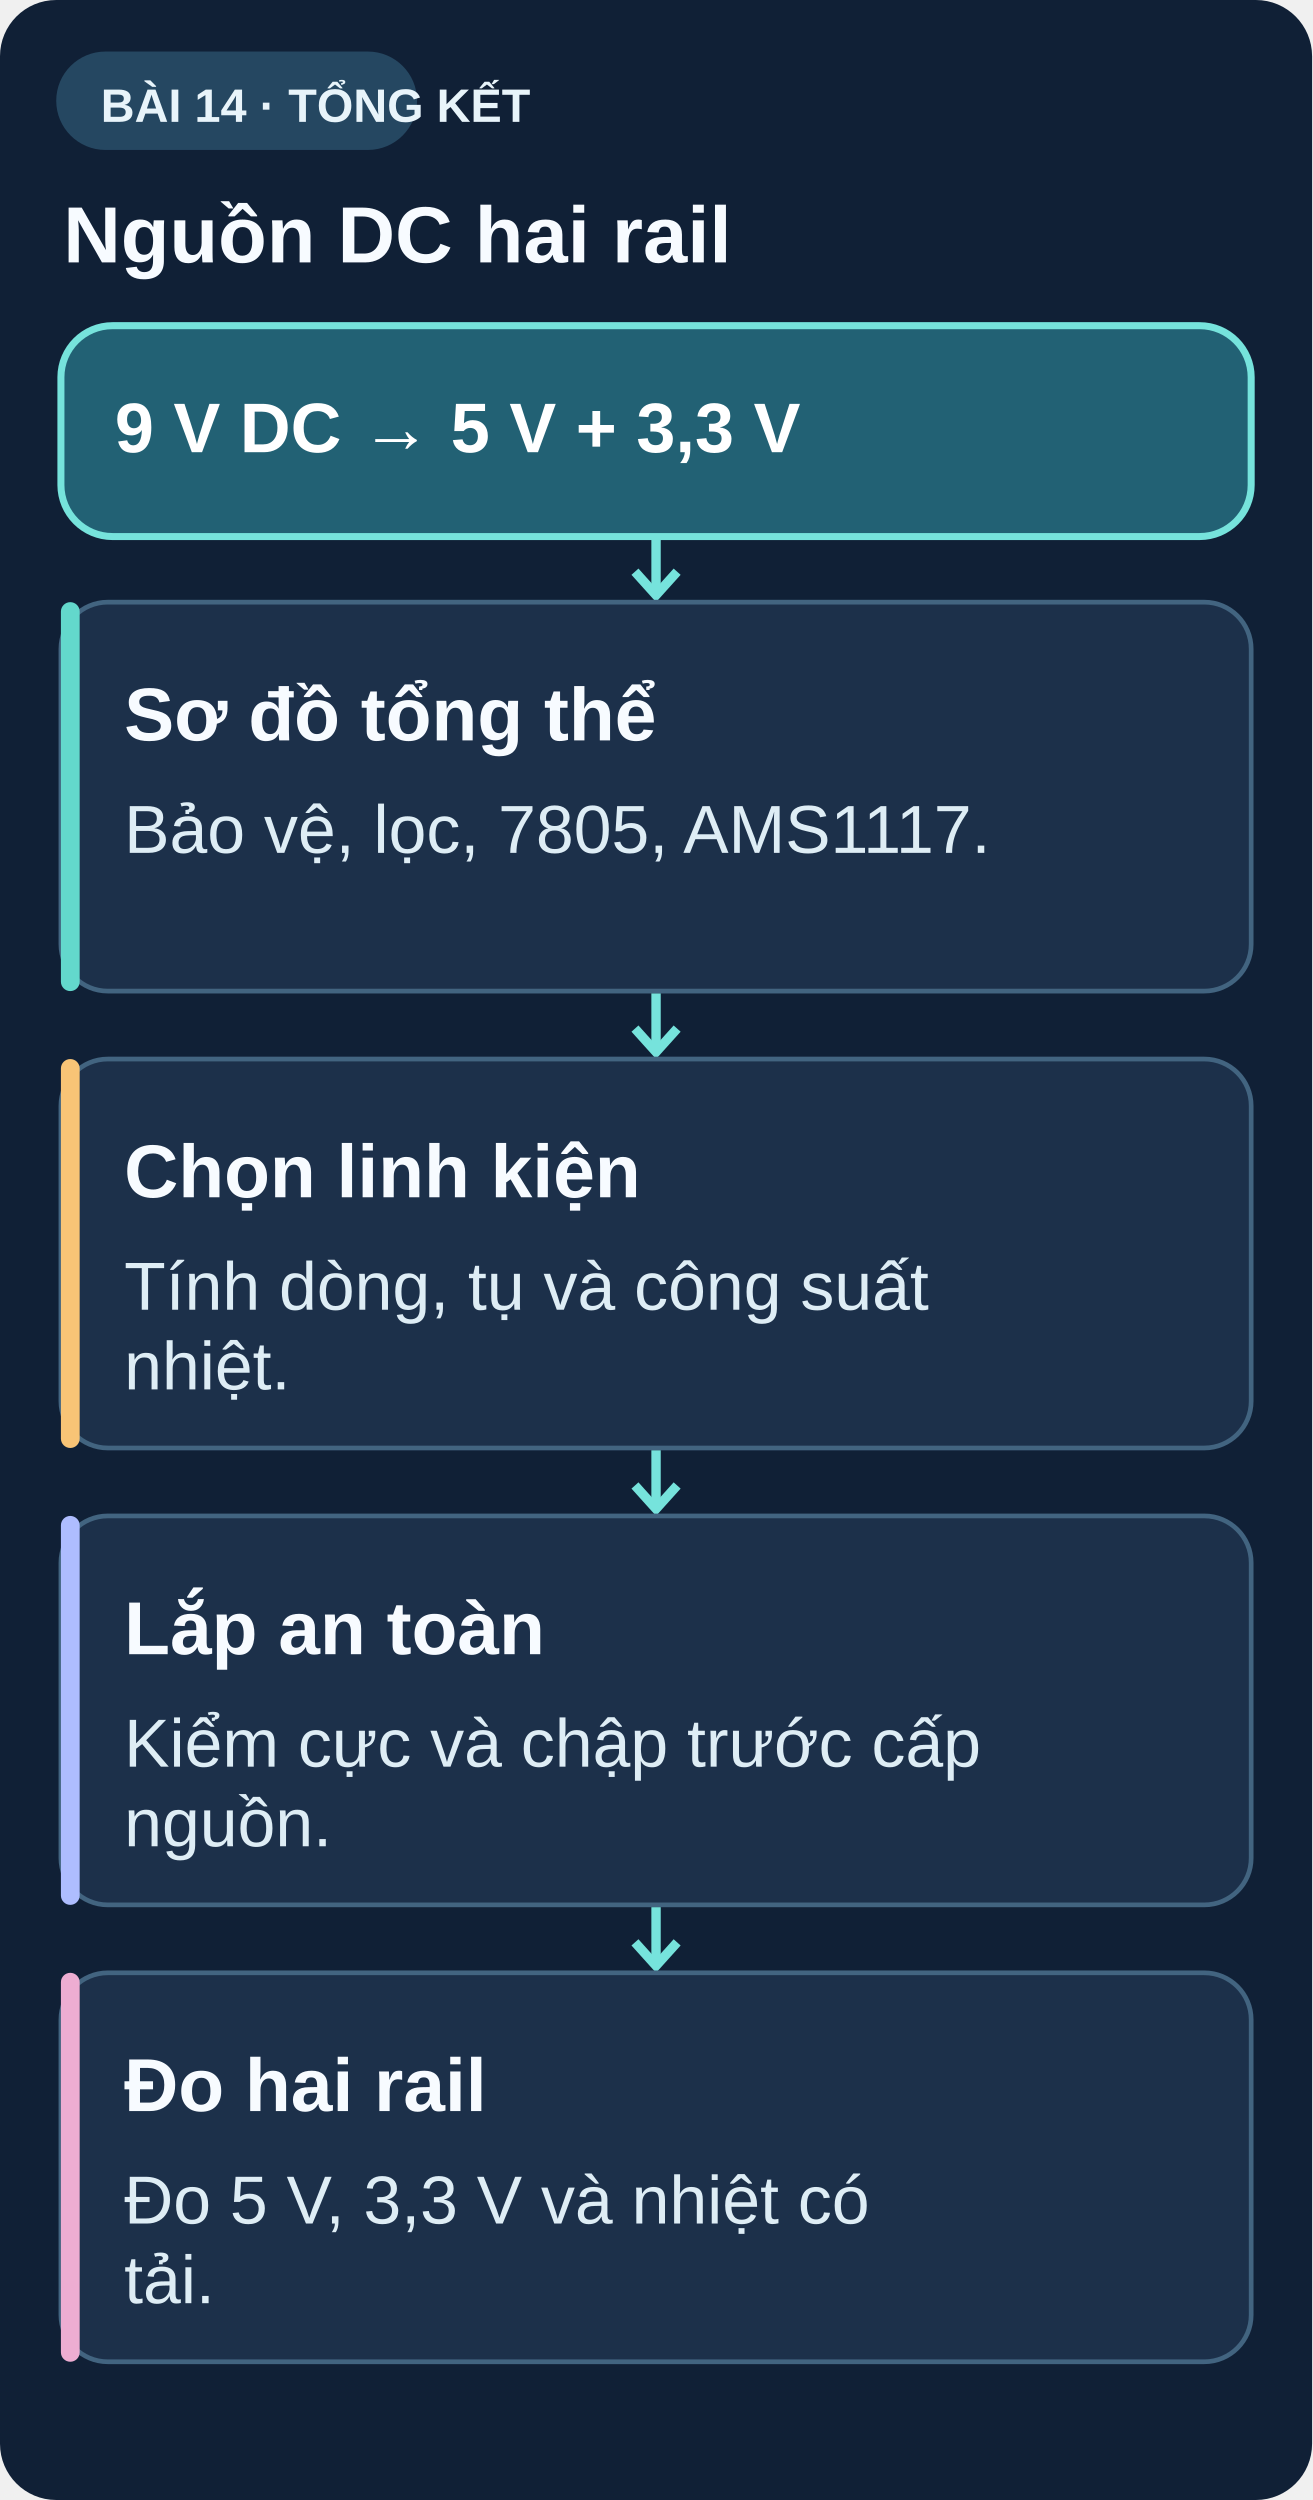
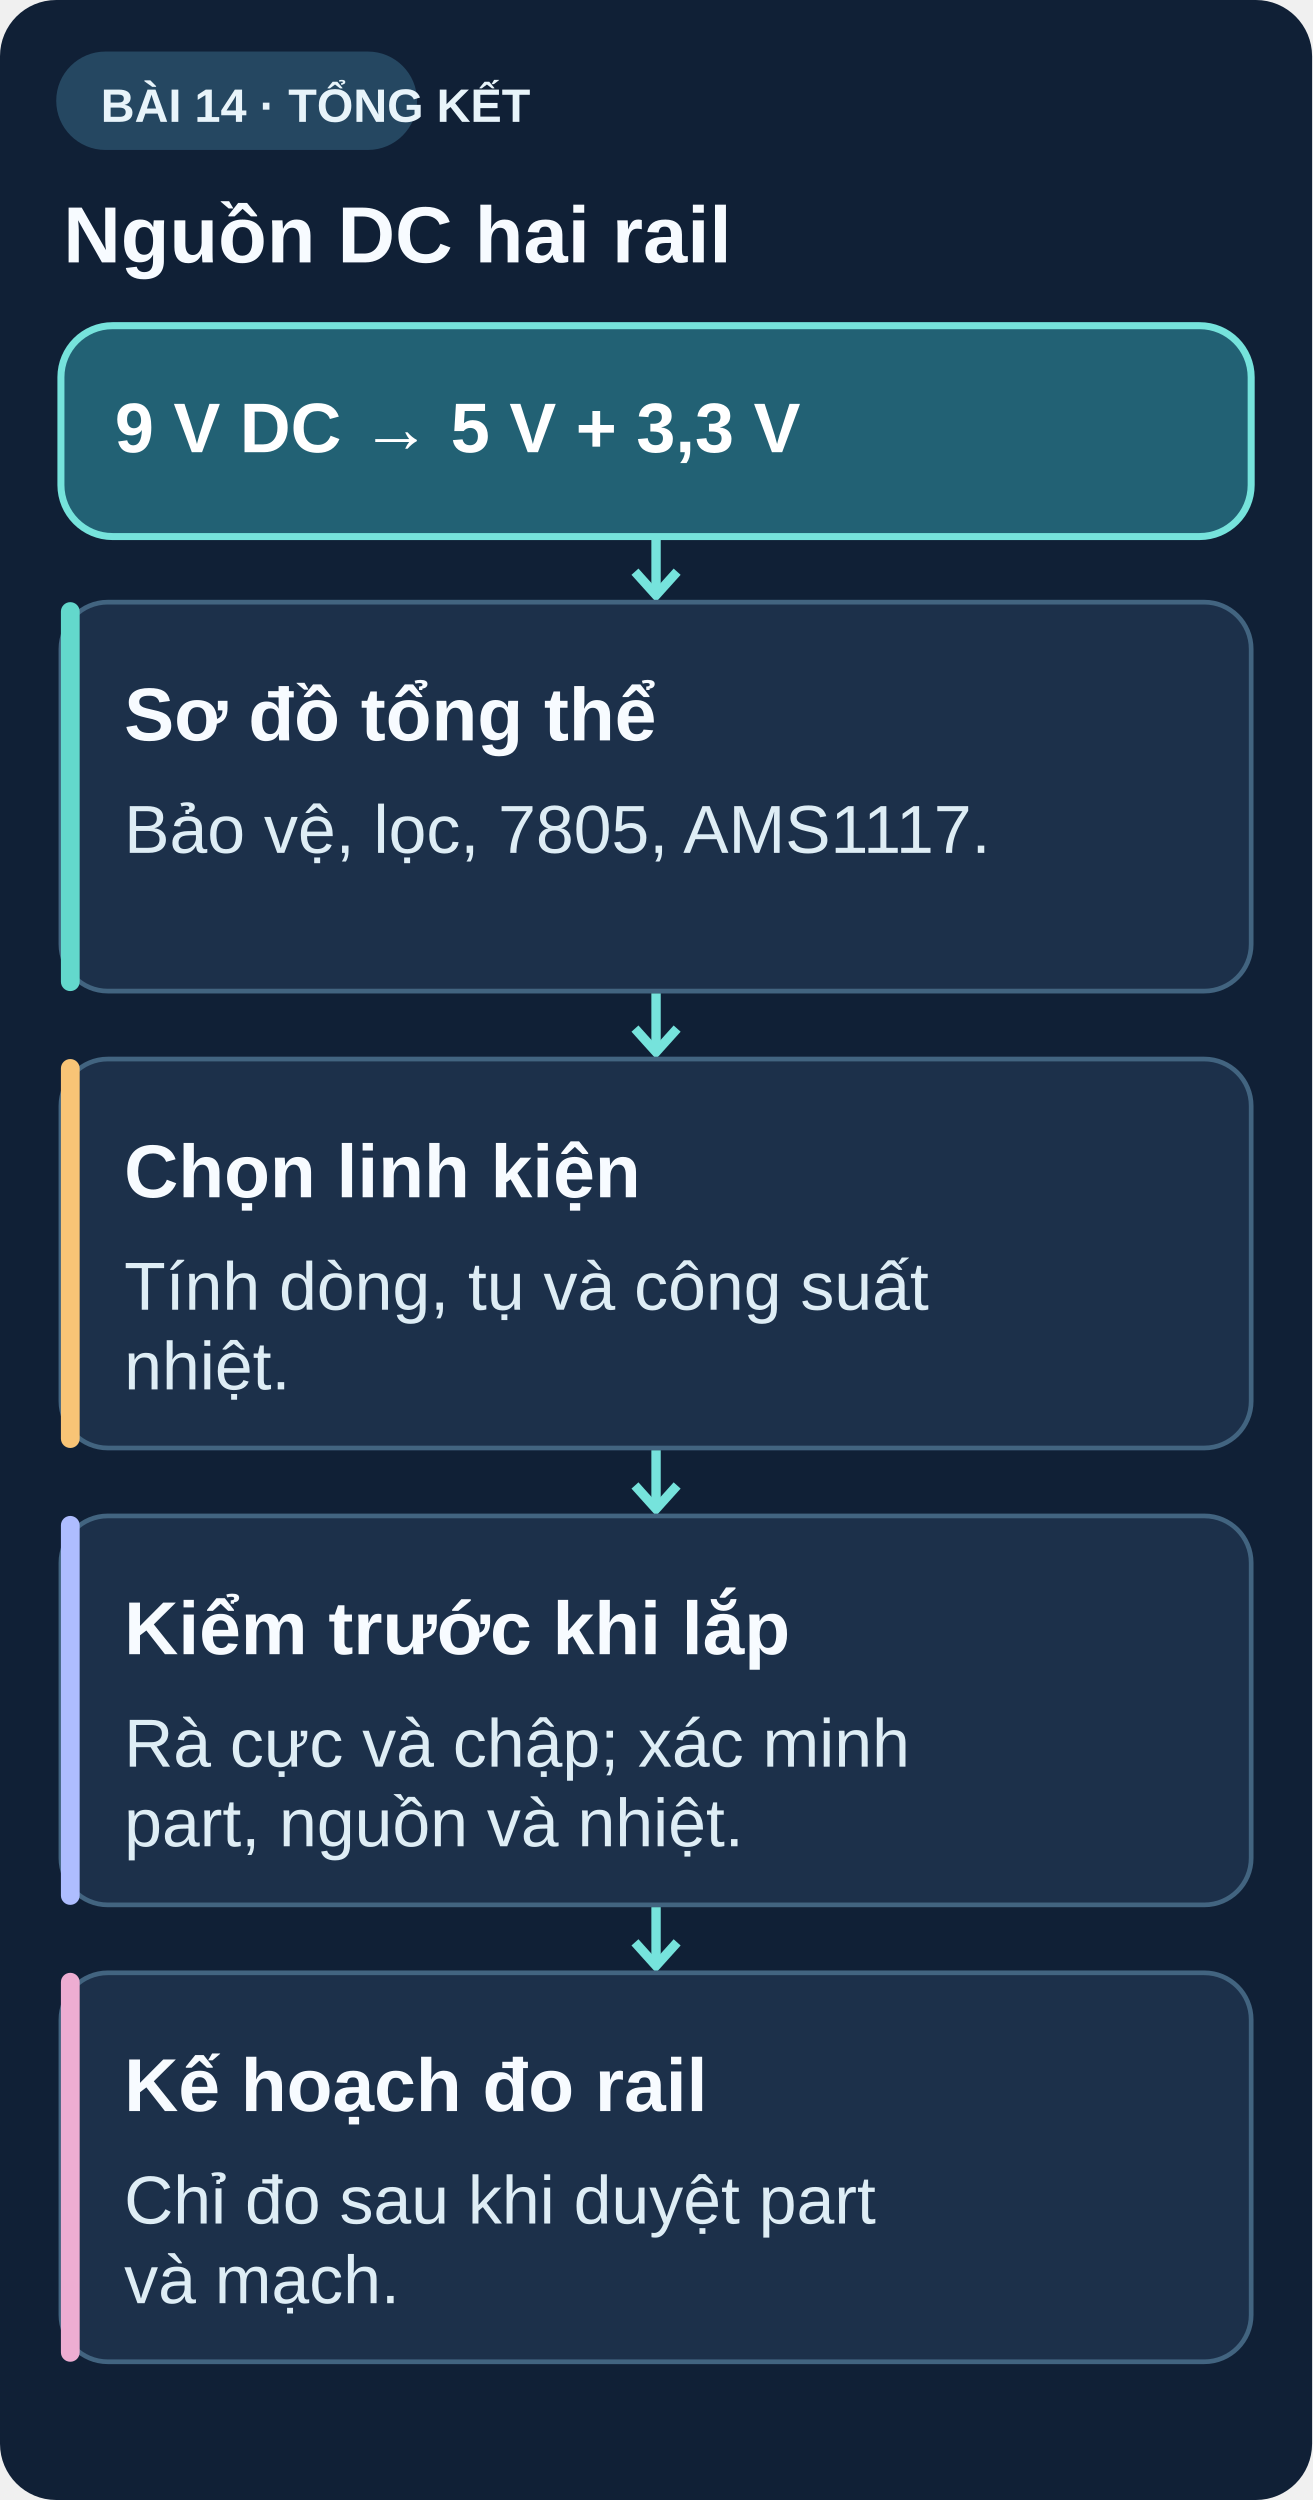
<svg xmlns="http://www.w3.org/2000/svg" width="560" height="1067" viewBox="0 0 560 1067" role="img" aria-labelledby="title desc">
  <rect width="560" height="1067" rx="24" fill="#102036" />
  <rect x="24" y="22" width="154" height="42" rx="21" fill="#254761" />
  <text x="43" y="52" font-family="Arial,sans-serif" font-size="20" font-weight="700" fill="#e8f4fa">BÀI 14 · TỔNG KẾT</text>
  <text x="27" y="112" font-family="Arial,sans-serif" font-size="34" font-weight="700" fill="#f7fbff">Nguồn DC hai rail</text>
  <rect x="26" y="139" width="508" height="90" rx="22" fill="#226174" stroke="#76e3dc" stroke-width="3" />
  <text x="49" y="193" font-family="Arial,sans-serif" font-size="30" font-weight="700" fill="#ffffff">9 V DC → 5 V + 3,3 V</text>
  <path d="M 280 229 V 254" stroke="#76e3dc" stroke-width="4" />
  <path d="M 271 244 l 9 10 9 -10" stroke="#76e3dc" stroke-width="4" fill="none" />
  <rect x="26" y="257" width="508" height="166" rx="20" fill="#1c304a" stroke="#426480" stroke-width="2" />
  <rect x="26" y="257" width="8" height="166" rx="4" fill="#63d8cc" />
  <text x="53" y="316" font-family="Arial,sans-serif" font-size="32" font-weight="700" fill="#f7fbff">Sơ đồ tổng thể</text>
  <text x="53" y="364" font-family="Arial,sans-serif" font-size="29" font-weight="400" fill="#deedf5">Bảo vệ, lọc, 7805, AMS1117.</text>
  <path d="M 280 424 V 449" stroke="#76e3dc" stroke-width="4" />
  <path d="M 271 439 l 9 10 9 -10" stroke="#76e3dc" stroke-width="4" fill="none" />
  <rect x="26" y="452" width="508" height="166" rx="20" fill="#1c304a" stroke="#426480" stroke-width="2" />
  <rect x="26" y="452" width="8" height="166" rx="4" fill="#f8c476" />
  <text x="53" y="511" font-family="Arial,sans-serif" font-size="32" font-weight="700" fill="#f7fbff">Chọn linh kiện</text>
  <text x="53" y="559" font-family="Arial,sans-serif" font-size="29" font-weight="400" fill="#deedf5">Tính dòng, tụ và công suất</text>
  <text x="53" y="593" font-family="Arial,sans-serif" font-size="29" font-weight="400" fill="#deedf5">nhiệt.</text>
  <path d="M 280 619 V 644" stroke="#76e3dc" stroke-width="4" />
  <path d="M 271 634 l 9 10 9 -10" stroke="#76e3dc" stroke-width="4" fill="none" />
  <rect x="26" y="647" width="508" height="166" rx="20" fill="#1c304a" stroke="#426480" stroke-width="2" />
  <rect x="26" y="647" width="8" height="166" rx="4" fill="#aebdff" />
-   <text x="53" y="706" font-family="Arial,sans-serif" font-size="32" font-weight="700" fill="#f7fbff">Lắp an toàn</text>
-   <text x="53" y="754" font-family="Arial,sans-serif" font-size="29" font-weight="400" fill="#deedf5">Kiểm cực và chập trước cấp</text>
-   <text x="53" y="788" font-family="Arial,sans-serif" font-size="29" font-weight="400" fill="#deedf5">nguồn.</text>
+   <text x="53" y="706" font-family="Arial,sans-serif" font-size="32" font-weight="700" fill="#f7fbff">Kiểm trước khi lắp</text>
+   <text x="53" y="754" font-family="Arial,sans-serif" font-size="29" font-weight="400" fill="#deedf5">Rà cực và chập; xác minh</text>
+   <text x="53" y="788" font-family="Arial,sans-serif" font-size="29" font-weight="400" fill="#deedf5">part, nguồn và nhiệt.</text>
  <path d="M 280 814 V 839" stroke="#76e3dc" stroke-width="4" />
  <path d="M 271 829 l 9 10 9 -10" stroke="#76e3dc" stroke-width="4" fill="none" />
  <rect x="26" y="842" width="508" height="166" rx="20" fill="#1c304a" stroke="#426480" stroke-width="2" />
  <rect x="26" y="842" width="8" height="166" rx="4" fill="#edadd2" />
-   <text x="53" y="901" font-family="Arial,sans-serif" font-size="32" font-weight="700" fill="#f7fbff">Đo hai rail</text>
-   <text x="53" y="949" font-family="Arial,sans-serif" font-size="29" font-weight="400" fill="#deedf5">Đo 5 V, 3,3 V và nhiệt có</text>
-   <text x="53" y="983" font-family="Arial,sans-serif" font-size="29" font-weight="400" fill="#deedf5">tải.</text>
+   <text x="53" y="901" font-family="Arial,sans-serif" font-size="32" font-weight="700" fill="#f7fbff">Kế hoạch đo rail</text>
+   <text x="53" y="949" font-family="Arial,sans-serif" font-size="29" font-weight="400" fill="#deedf5">Chỉ đo sau khi duyệt part</text>
+   <text x="53" y="983" font-family="Arial,sans-serif" font-size="29" font-weight="400" fill="#deedf5">và mạch.</text>
</svg>
